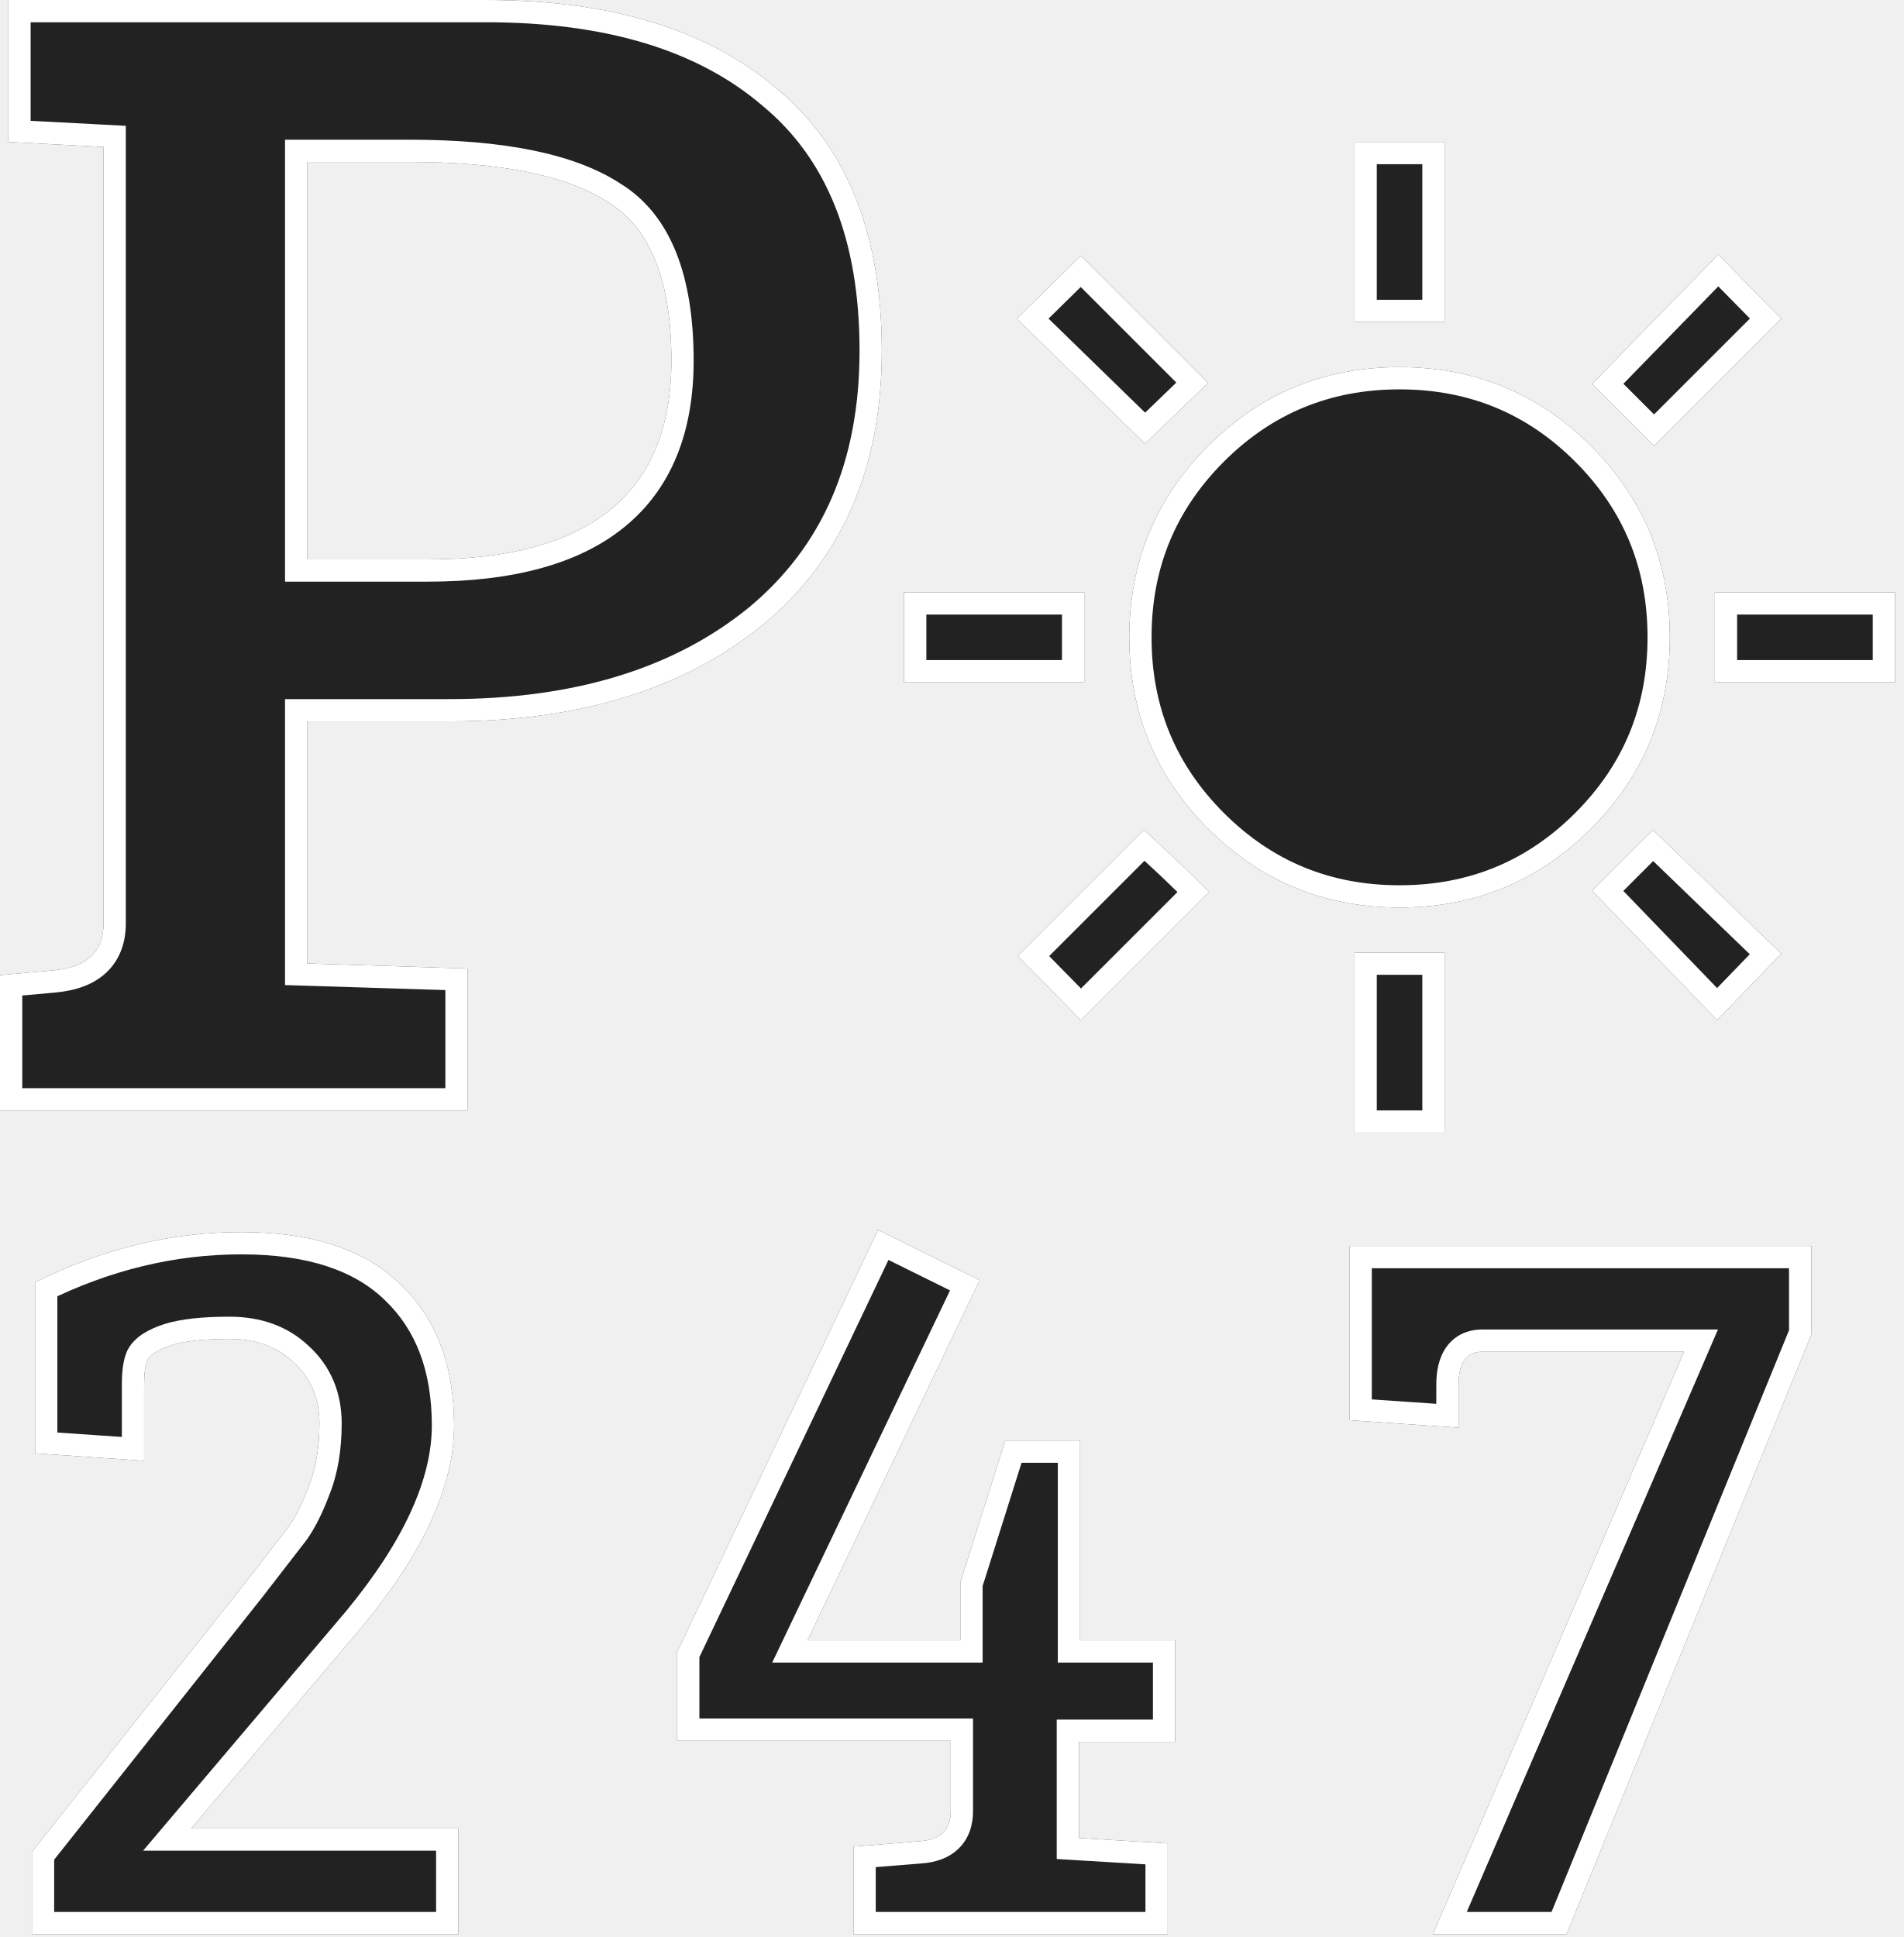
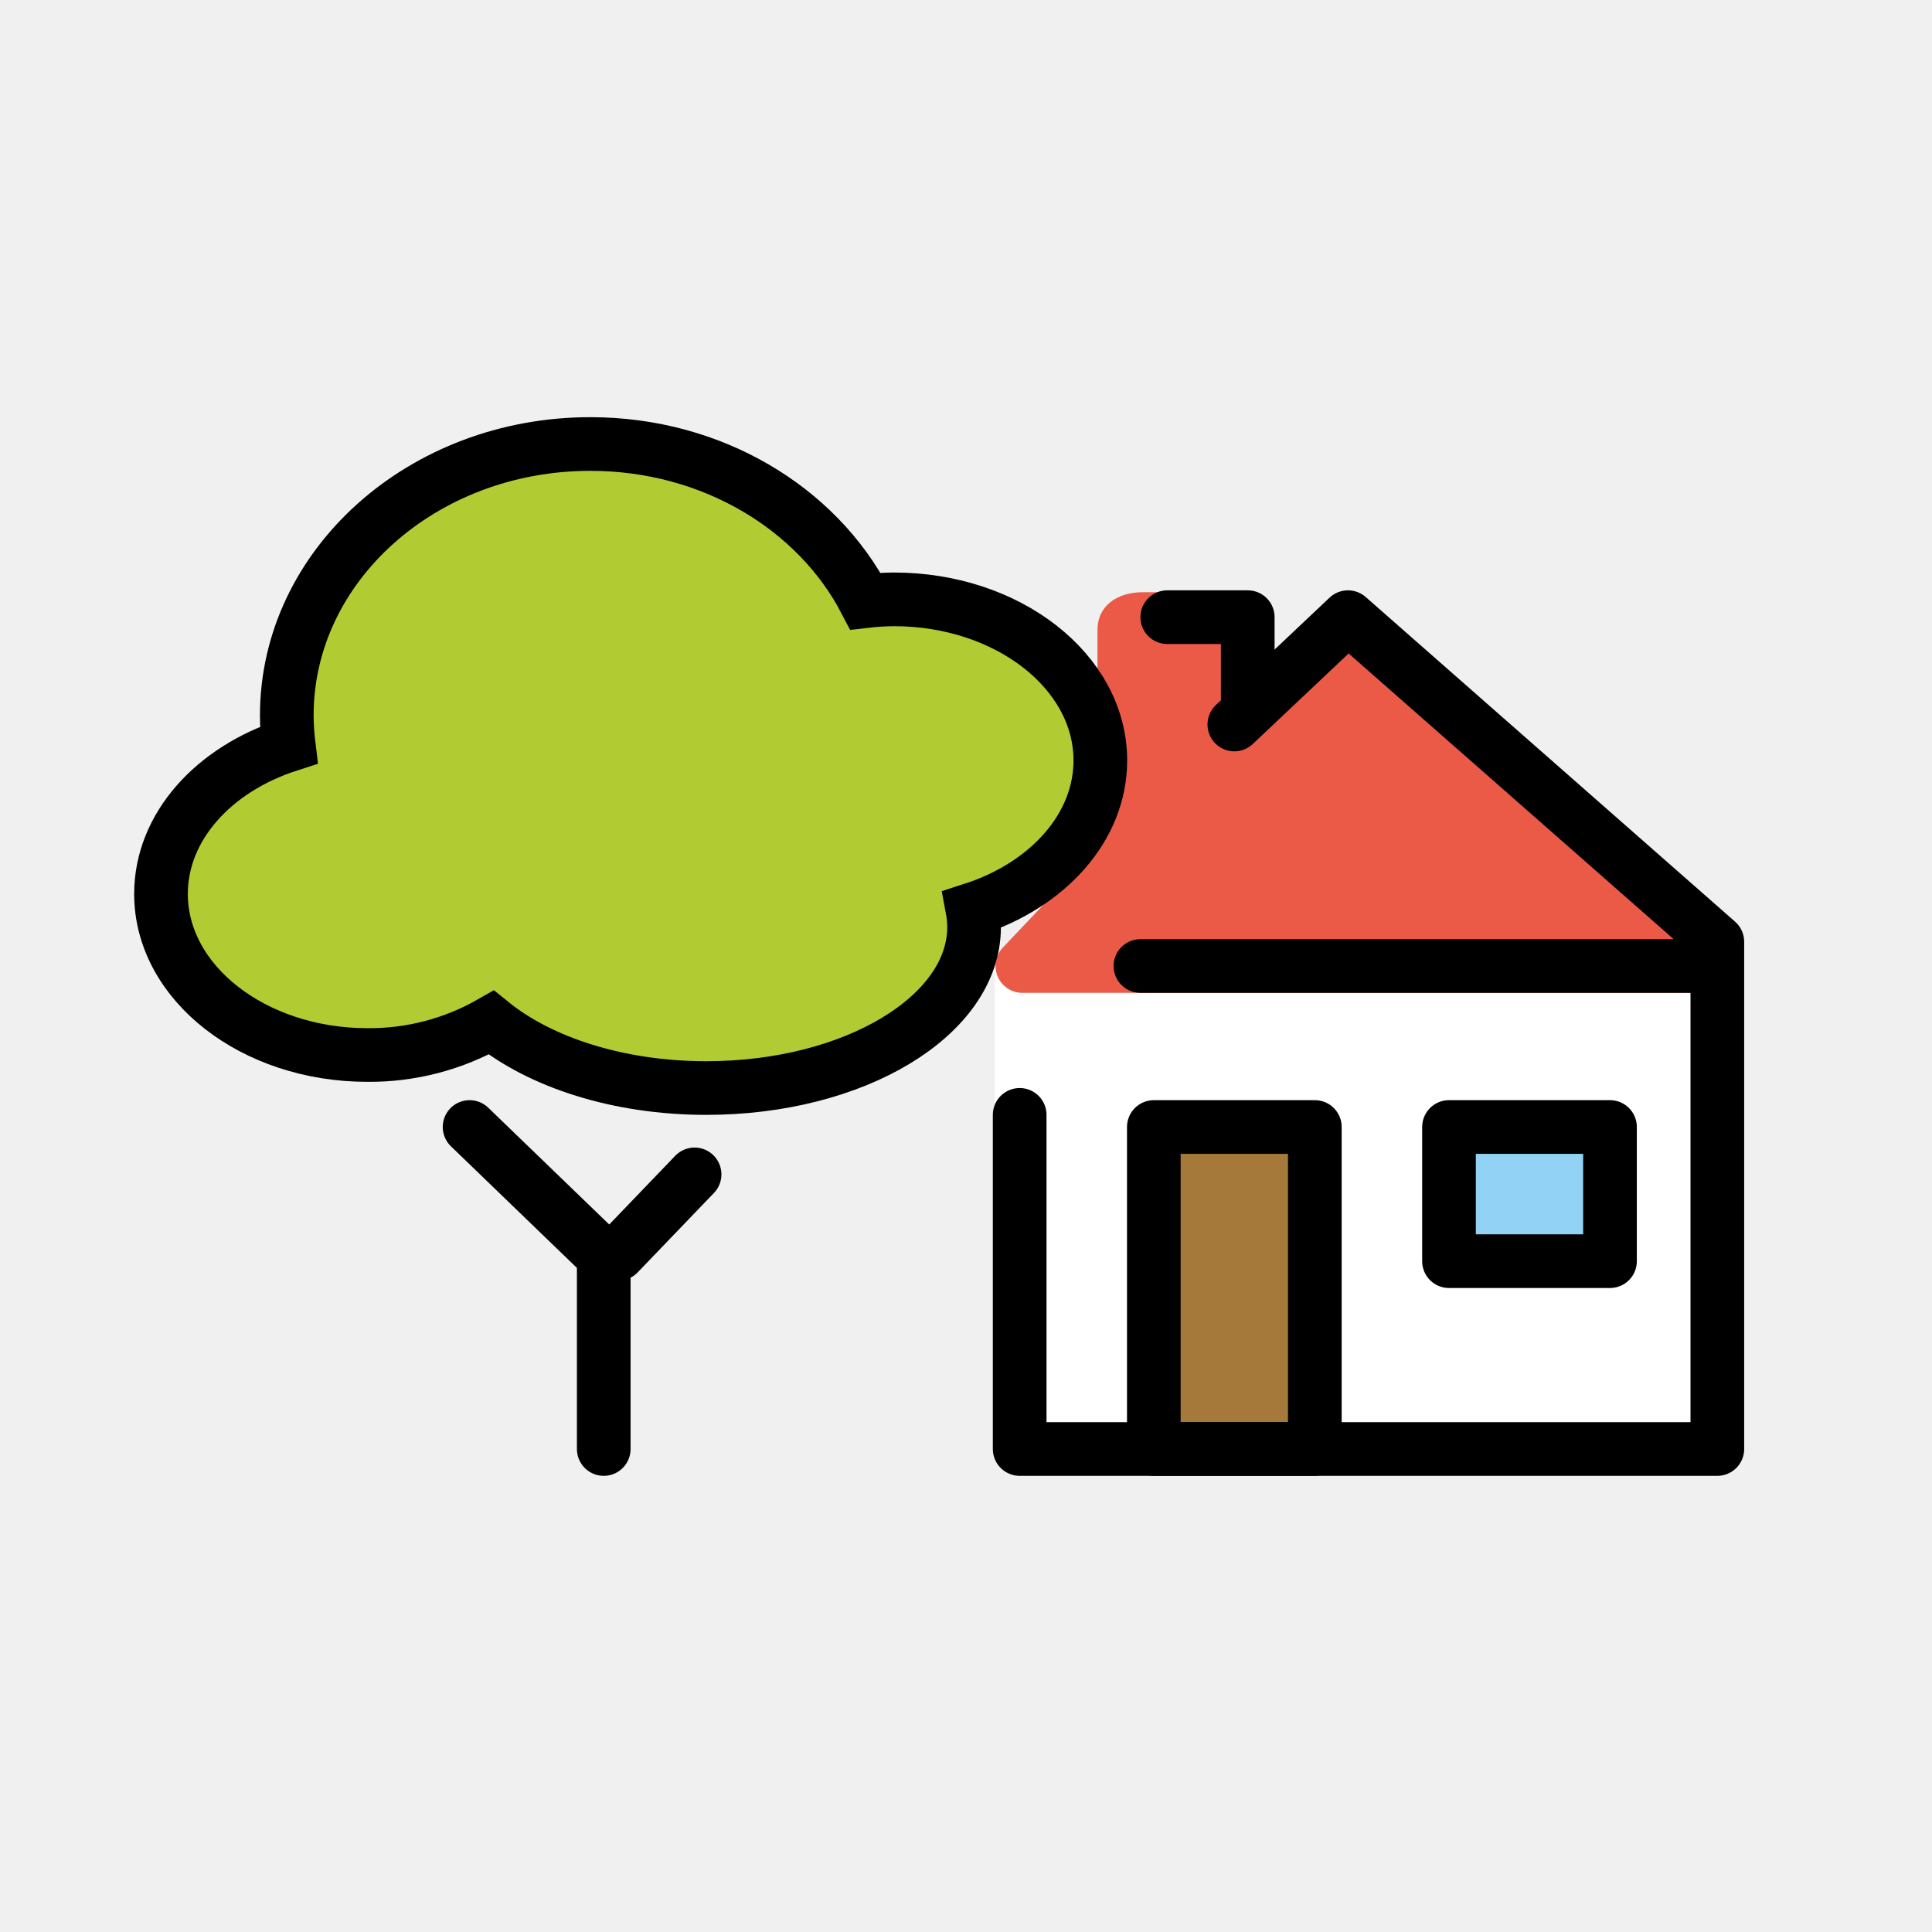
- <svg xmlns="http://www.w3.org/2000/svg" width="171" height="174" viewBox="0 0 171 174" fill="none">
-   <mask id="path-1-inside-1_5_18" fill="white">
-     <path fill-rule="evenodd" clip-rule="evenodd" d="M0 99.75V87.6L4.95 87.15C7.85 86.85 9.3 85.45 9.3 82.95V13.2L0.75 12.75V0H43.65C54.85 0 63.55 2.65 69.75 7.95C76.05 13.15 79.2 21 79.2 31.5C79.2 42 75.65 50.2 68.55 56.1C61.45 61.9 52.05 64.8 40.35 64.8H27.6V86.55L42 87V99.75H0ZM27.6 50.25H38.4C53 50.25 60.3 44.3 60.3 32.4C60.3 25.2 58.4 20.45 54.6 18.15C50.9 15.75 44.95 14.55 36.75 14.55H27.6V50.25ZM2.864 173.75V166.358L21.968 142.262C23.952 139.702 25.264 138.006 25.904 137.174C26.544 136.278 27.152 135.062 27.728 133.526C28.368 131.926 28.688 130.038 28.688 127.862C28.688 125.622 27.92 123.798 26.384 122.39C24.912 120.982 22.992 120.278 20.624 120.278C18.32 120.278 16.56 120.47 15.344 120.854C14.192 121.238 13.488 121.686 13.232 122.198C13.04 122.646 12.944 123.382 12.944 124.406V131.222L3.152 130.55V115.19C9.168 112.182 15.344 110.678 21.68 110.678C28.016 110.678 32.784 112.246 35.984 115.382C39.184 118.454 40.784 122.678 40.784 128.054C40.784 133.43 38.064 139.414 32.624 146.006L17.168 164.246H41.168V173.75H2.864ZM90.287 129.398H97.007V147.35H105.551V156.47H96.911V165.11L104.879 165.59V173.75H76.655V165.878L82.607 165.398C84.463 165.27 85.391 164.374 85.391 162.71V156.374H60.815V148.406L78.863 110.486L87.983 114.998L72.527 147.35H86.255V142.166L90.287 129.398ZM121.208 111.926H162.68V119.894L140.696 173.75H128.696L151.256 121.43H133.112C131.704 121.43 131 122.422 131 124.406V128.246L121.208 127.574V111.926ZM121.655 12.75V28.932H129.745V12.75H121.655ZM142.994 34.494L148.557 40.057L159.985 28.628L154.322 22.864L142.994 34.494ZM170.2 53.205H154.018V61.295H170.2V53.205ZM121.655 85.568V101.75H129.745V85.568H121.655ZM91.314 28.628L102.843 39.855L108.507 34.393L97.078 22.965L91.314 28.628ZM142.994 80.006L154.22 91.636L159.985 85.669L148.456 74.544L142.994 80.006ZM81.2 53.205V61.295H97.382V53.205H81.2ZM91.415 85.872L97.078 91.636L108.608 80.107L105.675 77.275L102.742 74.544L91.415 85.872ZM108.507 74.443C113.227 79.163 118.958 81.523 125.7 81.523C132.442 81.523 138.173 79.163 142.893 74.443C147.613 69.724 149.973 63.992 149.973 57.25C149.973 50.508 147.613 44.776 142.893 40.057C138.173 35.337 132.442 32.977 125.7 32.977C118.958 32.977 113.227 35.337 108.507 40.057C103.787 44.776 101.427 50.508 101.427 57.25C101.427 63.992 103.787 69.724 108.507 74.443Z" />
-   </mask>
-   <path fill-rule="evenodd" clip-rule="evenodd" d="M0 99.75V87.6L4.95 87.15C7.85 86.85 9.3 85.45 9.3 82.95V13.2L0.75 12.75V0H43.65C54.85 0 63.55 2.65 69.75 7.95C76.05 13.15 79.2 21 79.2 31.5C79.2 42 75.65 50.2 68.55 56.1C61.45 61.9 52.05 64.8 40.35 64.8H27.6V86.55L42 87V99.75H0ZM27.6 50.25H38.4C53 50.25 60.3 44.3 60.3 32.4C60.3 25.2 58.4 20.45 54.6 18.15C50.9 15.75 44.95 14.55 36.75 14.55H27.6V50.25ZM2.864 173.75V166.358L21.968 142.262C23.952 139.702 25.264 138.006 25.904 137.174C26.544 136.278 27.152 135.062 27.728 133.526C28.368 131.926 28.688 130.038 28.688 127.862C28.688 125.622 27.92 123.798 26.384 122.39C24.912 120.982 22.992 120.278 20.624 120.278C18.32 120.278 16.56 120.47 15.344 120.854C14.192 121.238 13.488 121.686 13.232 122.198C13.04 122.646 12.944 123.382 12.944 124.406V131.222L3.152 130.55V115.19C9.168 112.182 15.344 110.678 21.68 110.678C28.016 110.678 32.784 112.246 35.984 115.382C39.184 118.454 40.784 122.678 40.784 128.054C40.784 133.43 38.064 139.414 32.624 146.006L17.168 164.246H41.168V173.75H2.864ZM90.287 129.398H97.007V147.35H105.551V156.47H96.911V165.11L104.879 165.59V173.75H76.655V165.878L82.607 165.398C84.463 165.27 85.391 164.374 85.391 162.71V156.374H60.815V148.406L78.863 110.486L87.983 114.998L72.527 147.35H86.255V142.166L90.287 129.398ZM121.208 111.926H162.68V119.894L140.696 173.75H128.696L151.256 121.43H133.112C131.704 121.43 131 122.422 131 124.406V128.246L121.208 127.574V111.926ZM121.655 12.75V28.932H129.745V12.75H121.655ZM142.994 34.494L148.557 40.057L159.985 28.628L154.322 22.864L142.994 34.494ZM170.2 53.205H154.018V61.295H170.2V53.205ZM121.655 85.568V101.75H129.745V85.568H121.655ZM91.314 28.628L102.843 39.855L108.507 34.393L97.078 22.965L91.314 28.628ZM142.994 80.006L154.22 91.636L159.985 85.669L148.456 74.544L142.994 80.006ZM81.2 53.205V61.295H97.382V53.205H81.2ZM91.415 85.872L97.078 91.636L108.608 80.107L105.675 77.275L102.742 74.544L91.415 85.872ZM108.507 74.443C113.227 79.163 118.958 81.523 125.7 81.523C132.442 81.523 138.173 79.163 142.893 74.443C147.613 69.724 149.973 63.992 149.973 57.25C149.973 50.508 147.613 44.776 142.893 40.057C138.173 35.337 132.442 32.977 125.7 32.977C118.958 32.977 113.227 35.337 108.507 40.057C103.787 44.776 101.427 50.508 101.427 57.25C101.427 63.992 103.787 69.724 108.507 74.443Z" fill="#222222" />
-   <path d="M0 87.6L-0.181 85.608L-2 85.774V87.6H0ZM0 99.75H-2V101.75H0V99.75ZM4.95 87.15L5.131 89.142L5.143 89.141L5.156 89.139L4.95 87.15ZM9.3 13.2H11.3V11.303L9.405 11.203L9.3 13.2ZM0.75 12.75H-1.25V14.648L0.645 14.747L0.75 12.75ZM0.75 0V-2H-1.25V0H0.75ZM69.75 7.95L68.45 9.47L68.464 9.481L68.477 9.492L69.75 7.95ZM68.55 56.1L69.815 57.649L69.822 57.644L69.828 57.638L68.55 56.1ZM27.6 64.8V62.8H25.6V64.8H27.6ZM27.6 86.55H25.6V88.489L27.538 88.549L27.6 86.55ZM42 87H44V85.061L42.062 85.001L42 87ZM42 99.75V101.75H44V99.75H42ZM27.6 50.25H25.6V52.25H27.6V50.25ZM54.6 18.15L53.512 19.828L53.538 19.845L53.564 19.861L54.6 18.15ZM27.6 14.55V12.55H25.6V14.55H27.6ZM2.864 166.358L1.297 165.115L0.864 165.661V166.358H2.864ZM2.864 173.75H0.864V175.75H2.864V173.75ZM21.968 142.262L23.535 143.505L23.542 143.496L23.549 143.487L21.968 142.262ZM25.904 137.174L27.489 138.393L27.511 138.365L27.532 138.336L25.904 137.174ZM27.728 133.526L25.871 132.783L25.863 132.803L25.855 132.824L27.728 133.526ZM26.384 122.39L25.002 123.835L25.017 123.85L25.033 123.864L26.384 122.39ZM15.344 120.854L14.742 118.947L14.727 118.952L14.712 118.957L15.344 120.854ZM13.232 122.198L11.443 121.304L11.417 121.356L11.394 121.41L13.232 122.198ZM12.944 131.222L12.807 133.217L14.944 133.364V131.222H12.944ZM3.152 130.55H1.152V132.417L3.015 132.545L3.152 130.55ZM3.152 115.19L2.258 113.401L1.152 113.954V115.19H3.152ZM35.984 115.382L34.584 116.81L34.592 116.818L34.599 116.825L35.984 115.382ZM32.624 146.006L34.15 147.299L34.158 147.289L34.167 147.279L32.624 146.006ZM17.168 164.246L15.642 162.953L12.852 166.246H17.168V164.246ZM41.168 164.246H43.168V162.246H41.168V164.246ZM41.168 173.75V175.75H43.168V173.75H41.168ZM97.007 129.398H99.007V127.398H97.007V129.398ZM90.287 129.398V127.398H88.821L88.38 128.796L90.287 129.398ZM97.007 147.35H95.007V149.35H97.007V147.35ZM105.551 147.35H107.551V145.35H105.551V147.35ZM105.551 156.47V158.47H107.551V156.47H105.551ZM96.911 156.47V154.47H94.911V156.47H96.911ZM96.911 165.11H94.911V166.993L96.791 167.106L96.911 165.11ZM104.879 165.59H106.879V163.707L104.999 163.594L104.879 165.59ZM104.879 173.75V175.75H106.879V173.75H104.879ZM76.655 173.75H74.655V175.75H76.655V173.75ZM76.655 165.878L76.494 163.884L74.655 164.033V165.878H76.655ZM82.607 165.398L82.469 163.403L82.458 163.404L82.446 163.404L82.607 165.398ZM85.391 156.374H87.391V154.374H85.391V156.374ZM60.815 156.374H58.815V158.374H60.815V156.374ZM60.815 148.406L59.009 147.546L58.815 147.954V148.406H60.815ZM78.863 110.486L79.75 108.693L77.93 107.793L77.057 109.626L78.863 110.486ZM87.983 114.998L89.788 115.86L90.638 114.08L88.87 113.205L87.983 114.998ZM72.527 147.35L70.722 146.488L69.355 149.35H72.527V147.35ZM86.255 147.35V149.35H88.255V147.35H86.255ZM86.255 142.166L84.348 141.564L84.255 141.858V142.166H86.255ZM162.68 111.926H164.68V109.926H162.68V111.926ZM121.208 111.926V109.926H119.208V111.926H121.208ZM162.68 119.894L164.532 120.65L164.68 120.286V119.894H162.68ZM140.696 173.75V175.75H142.04L142.548 174.506L140.696 173.75ZM128.696 173.75L126.859 172.958L125.656 175.75H128.696V173.75ZM151.256 121.43L153.093 122.222L154.296 119.43H151.256V121.43ZM131 128.246L130.863 130.241L133 130.388V128.246H131ZM121.208 127.574H119.208V129.441L121.071 129.569L121.208 127.574ZM121.655 28.932H119.655V30.932H121.655V28.932ZM121.655 12.75V10.75H119.655V12.75H121.655ZM129.745 28.932V30.932H131.745V28.932H129.745ZM129.745 12.75H131.745V10.75H129.745V12.75ZM148.557 40.057L147.143 41.471L148.557 42.885L149.971 41.471L148.557 40.057ZM142.994 34.494L141.562 33.099L140.184 34.513L141.58 35.908L142.994 34.494ZM159.985 28.628L161.399 30.043L162.801 28.641L161.412 27.227L159.985 28.628ZM154.322 22.864L155.748 21.462L154.315 20.003L152.889 21.468L154.322 22.864ZM154.018 53.205V51.205H152.018V53.205H154.018ZM170.2 53.205H172.2V51.205H170.2V53.205ZM154.018 61.295H152.018V63.295H154.018V61.295ZM170.2 61.295V63.295H172.2V61.295H170.2ZM121.655 101.75H119.655V103.75H121.655V101.75ZM121.655 85.568V83.568H119.655V85.568H121.655ZM129.745 101.75V103.75H131.745V101.75H129.745ZM129.745 85.568H131.745V83.568H129.745V85.568ZM102.843 39.855L101.448 41.288L102.836 42.639L104.231 41.294L102.843 39.855ZM91.314 28.628L89.912 27.202L88.453 28.635L89.918 30.061L91.314 28.628ZM108.507 34.393L109.895 35.833L111.361 34.419L109.921 32.979L108.507 34.393ZM97.078 22.965L98.493 21.551L97.091 20.149L95.677 21.538L97.078 22.965ZM154.22 91.636L152.781 93.025L154.22 94.516L155.659 93.026L154.22 91.636ZM142.994 80.006L141.58 78.591L140.191 79.981L141.555 81.395L142.994 80.006ZM159.985 85.669L161.424 87.059L162.814 85.62L161.374 84.23L159.985 85.669ZM148.456 74.544L149.844 73.105L148.431 71.741L147.041 73.13L148.456 74.544ZM81.2 61.295H79.2V63.295H81.2V61.295ZM81.2 53.205V51.205H79.2V53.205H81.2ZM97.382 61.295V63.295H99.382V61.295H97.382ZM97.382 53.205H99.382V51.205H97.382V53.205ZM97.078 91.636L95.652 93.038L97.066 94.477L98.493 93.051L97.078 91.636ZM91.415 85.872L90.001 84.457L88.599 85.859L89.988 87.273L91.415 85.872ZM108.608 80.107L110.022 81.521L111.461 80.082L109.997 78.668L108.608 80.107ZM105.675 77.275L107.064 75.836L107.051 75.824L107.038 75.811L105.675 77.275ZM102.742 74.544L104.105 73.081L102.692 71.766L101.328 73.13L102.742 74.544ZM142.893 40.057L144.307 38.643L144.307 38.643L142.893 40.057ZM108.507 40.057L107.093 38.643L107.093 38.643L108.507 40.057ZM-2 87.6V99.75H2V87.6H-2ZM4.769 85.158L-0.181 85.608L0.181 89.592L5.131 89.142L4.769 85.158ZM7.3 82.95C7.3 83.796 7.068 84.2 6.823 84.436C6.536 84.713 5.942 85.037 4.744 85.161L5.156 89.139C6.858 88.963 8.439 88.436 9.602 87.314C10.807 86.15 11.3 84.604 11.3 82.95H7.3ZM7.3 13.2V82.95H11.3V13.2H7.3ZM0.645 14.747L9.195 15.197L9.405 11.203L0.855 10.753L0.645 14.747ZM-1.25 0V12.75H2.75V0H-1.25ZM43.65 -2H0.75V2H43.65V-2ZM71.05 6.43C64.372 0.722 55.149 -2 43.65 -2V2C54.551 2 62.728 4.578 68.45 9.47L71.05 6.43ZM81.2 31.5C81.2 20.587 77.909 12.091 71.023 6.408L68.477 9.492C74.191 14.209 77.2 21.413 77.2 31.5H81.2ZM69.828 57.638C77.452 51.303 81.2 42.503 81.2 31.5H77.2C77.2 41.497 73.848 49.097 67.272 54.562L69.828 57.638ZM40.35 66.8C52.381 66.8 62.269 63.813 69.815 57.649L67.285 54.551C60.631 59.987 51.719 62.8 40.35 62.8V66.8ZM27.6 66.8H40.35V62.8H27.6V66.8ZM29.6 86.55V64.8H25.6V86.55H29.6ZM42.062 85.001L27.663 84.551L27.538 88.549L41.938 88.999L42.062 85.001ZM44 99.75V87H40V99.75H44ZM0 101.75H42V97.75H0V101.75ZM38.4 48.25H27.6V52.25H38.4V48.25ZM58.3 32.4C58.3 37.921 56.626 41.739 53.561 44.237C50.418 46.799 45.48 48.25 38.4 48.25V52.25C45.92 52.25 51.932 50.726 56.089 47.338C60.324 43.886 62.3 38.779 62.3 32.4H58.3ZM53.564 19.861C56.46 21.614 58.3 25.447 58.3 32.4H62.3C62.3 24.953 60.34 19.286 55.636 16.439L53.564 19.861ZM36.75 16.55C44.847 16.55 50.311 17.752 53.512 19.828L55.688 16.472C51.489 13.748 45.053 12.55 36.75 12.55V16.55ZM27.6 16.55H36.75V12.55H27.6V16.55ZM29.6 50.25V14.55H25.6V50.25H29.6ZM0.864 166.358V173.75H4.864V166.358H0.864ZM20.401 141.019L1.297 165.115L4.431 167.601L23.535 143.505L20.401 141.019ZM24.319 135.955C23.681 136.783 22.372 138.476 20.387 141.037L23.549 143.487C25.532 140.928 26.847 139.229 27.489 138.393L24.319 135.955ZM25.855 132.824C25.314 134.268 24.779 135.309 24.276 136.012L27.532 138.336C28.309 137.247 28.99 135.856 29.601 134.228L25.855 132.824ZM26.688 127.862C26.688 129.848 26.395 131.473 25.871 132.783L29.585 134.269C30.341 132.379 30.688 130.228 30.688 127.862H26.688ZM25.033 123.864C26.122 124.863 26.688 126.135 26.688 127.862H30.688C30.688 125.109 29.718 122.733 27.735 120.916L25.033 123.864ZM20.624 122.278C22.567 122.278 23.962 122.841 25.002 123.835L27.766 120.945C25.862 119.123 23.417 118.278 20.624 118.278V122.278ZM15.946 122.761C16.87 122.469 18.388 122.278 20.624 122.278V118.278C18.252 118.278 16.25 118.471 14.742 118.947L15.946 122.761ZM15.021 123.092C14.929 123.276 14.848 123.278 15.026 123.165C15.193 123.059 15.492 122.913 15.976 122.751L14.712 118.957C14.044 119.179 13.415 119.449 12.878 119.791C12.352 120.126 11.791 120.608 11.443 121.304L15.021 123.092ZM14.944 124.406C14.944 123.951 14.966 123.602 14.999 123.345C15.034 123.074 15.074 122.977 15.07 122.986L11.394 121.41C11.031 122.257 10.944 123.344 10.944 124.406H14.944ZM14.944 131.222V124.406H10.944V131.222H14.944ZM3.015 132.545L12.807 133.217L13.081 129.227L3.289 128.555L3.015 132.545ZM1.152 115.19V130.55H5.152V115.19H1.152ZM21.68 108.678C15.014 108.678 8.534 110.263 2.258 113.401L4.046 116.979C9.802 114.101 15.674 112.678 21.68 112.678V108.678ZM37.384 113.954C33.679 110.322 28.321 108.678 21.68 108.678V112.678C27.711 112.678 31.889 114.17 34.584 116.81L37.384 113.954ZM42.784 128.054C42.784 122.257 41.043 117.466 37.369 113.939L34.599 116.825C37.325 119.442 38.784 123.099 38.784 128.054H42.784ZM34.167 147.279C39.738 140.527 42.784 134.099 42.784 128.054H38.784C38.784 132.761 36.39 138.301 31.081 144.733L34.167 147.279ZM18.694 165.539L34.15 147.299L31.098 144.713L15.642 162.953L18.694 165.539ZM41.168 162.246H17.168V166.246H41.168V162.246ZM43.168 173.75V164.246H39.168V173.75H43.168ZM2.864 175.75H41.168V171.75H2.864V175.75ZM97.007 127.398H90.287V131.398H97.007V127.398ZM99.007 147.35V129.398H95.007V147.35H99.007ZM105.551 145.35H97.007V149.35H105.551V145.35ZM107.551 156.47V147.35H103.551V156.47H107.551ZM96.911 158.47H105.551V154.47H96.911V158.47ZM98.911 165.11V156.47H94.911V165.11H98.911ZM104.999 163.594L97.031 163.114L96.791 167.106L104.759 167.586L104.999 163.594ZM106.879 173.75V165.59H102.879V173.75H106.879ZM76.655 175.75H104.879V171.75H76.655V175.75ZM74.655 165.878V173.75H78.655V165.878H74.655ZM82.446 163.404L76.494 163.884L76.816 167.872L82.768 167.392L82.446 163.404ZM83.391 162.71C83.391 162.943 83.358 163.073 83.337 163.132C83.319 163.182 83.306 163.191 83.306 163.191C83.303 163.194 83.131 163.357 82.469 163.403L82.745 167.393C83.939 167.311 85.159 166.962 86.084 166.069C87.043 165.143 87.391 163.919 87.391 162.71H83.391ZM83.391 156.374V162.71H87.391V156.374H83.391ZM60.815 158.374H85.391V154.374H60.815V158.374ZM58.815 148.406V156.374H62.815V148.406H58.815ZM77.057 109.626L59.009 147.546L62.621 149.266L80.669 111.346L77.057 109.626ZM88.87 113.205L79.75 108.693L77.976 112.279L87.096 116.791L88.87 113.205ZM74.332 148.212L89.788 115.86L86.178 114.136L70.722 146.488L74.332 148.212ZM86.255 145.35H72.527V149.35H86.255V145.35ZM84.255 142.166V147.35H88.255V142.166H84.255ZM88.38 128.796L84.348 141.564L88.162 142.768L92.194 130L88.38 128.796ZM162.68 109.926H121.208V113.926H162.68V109.926ZM164.68 119.894V111.926H160.68V119.894H164.68ZM142.548 174.506L164.532 120.65L160.828 119.138L138.844 172.994L142.548 174.506ZM128.696 175.75H140.696V171.75H128.696V175.75ZM149.419 120.638L126.859 172.958L130.533 174.542L153.093 122.222L149.419 120.638ZM133.112 123.43H151.256V119.43H133.112V123.43ZM133 124.406C133 124.022 133.035 123.749 133.078 123.564C133.122 123.381 133.165 123.323 133.159 123.331C133.144 123.352 133.1 123.397 133.038 123.426C132.987 123.45 132.994 123.43 133.112 123.43V119.43C131.877 119.43 130.687 119.903 129.897 121.017C129.196 122.004 129 123.238 129 124.406H133ZM133 128.246V124.406H129V128.246H133ZM121.071 129.569L130.863 130.241L131.137 126.251L121.345 125.579L121.071 129.569ZM119.208 111.926V127.574H123.208V111.926H119.208ZM123.655 28.932V12.75H119.655V28.932H123.655ZM129.745 26.932H121.655V30.932H129.745V26.932ZM127.745 12.75V28.932H131.745V12.75H127.745ZM121.655 14.75H129.745V10.75H121.655V14.75ZM149.971 38.643L144.409 33.08L141.58 35.908L147.143 41.471L149.971 38.643ZM158.571 27.214L147.143 38.643L149.971 41.471L161.399 30.043L158.571 27.214ZM152.895 24.265L158.559 30.03L161.412 27.227L155.748 21.462L152.895 24.265ZM144.427 35.89L155.754 24.259L152.889 21.468L141.562 33.099L144.427 35.89ZM154.018 55.205H170.2V51.205H154.018V55.205ZM156.018 61.295V53.205H152.018V61.295H156.018ZM170.2 59.295H154.018V63.295H170.2V59.295ZM168.2 53.205V61.295H172.2V53.205H168.2ZM123.655 101.75V85.568H119.655V101.75H123.655ZM129.745 99.75H121.655V103.75H129.745V99.75ZM127.745 85.568V101.75H131.745V85.568H127.745ZM121.655 87.568H129.745V83.568H121.655V87.568ZM104.238 38.422L92.709 27.195L89.918 30.061L101.448 41.288L104.238 38.422ZM107.119 32.953L101.455 38.415L104.231 41.294L109.895 35.833L107.119 32.953ZM95.664 24.379L107.093 35.807L109.921 32.979L98.493 21.551L95.664 24.379ZM92.715 30.055L98.48 24.391L95.677 21.538L89.912 27.202L92.715 30.055ZM155.659 90.247L144.433 78.617L141.555 81.395L152.781 93.025L155.659 90.247ZM158.547 84.28L152.782 90.247L155.659 93.026L161.424 87.059L158.547 84.28ZM147.067 75.984L158.596 87.109L161.374 84.23L149.844 73.105L147.067 75.984ZM144.409 81.42L149.87 75.959L147.041 73.13L141.58 78.591L144.409 81.42ZM83.2 61.295V53.205H79.2V61.295H83.2ZM97.382 59.295H81.2V63.295H97.382V59.295ZM95.382 53.205V61.295H99.382V53.205H95.382ZM81.2 55.205H97.382V51.205H81.2V55.205ZM98.505 90.235L92.841 84.47L89.988 87.273L95.652 93.038L98.505 90.235ZM107.194 78.693L95.664 90.222L98.493 93.051L110.022 81.521L107.194 78.693ZM104.286 78.714L107.219 81.546L109.997 78.668L107.064 75.836L104.286 78.714ZM101.379 76.008L104.312 78.739L107.038 75.811L104.105 73.081L101.379 76.008ZM92.829 87.286L104.156 75.959L101.328 73.13L90.001 84.457L92.829 87.286ZM125.7 79.523C119.482 79.523 114.261 77.369 109.921 73.029L107.093 75.857C112.192 80.956 118.433 83.523 125.7 83.523V79.523ZM141.479 73.029C137.139 77.369 131.918 79.523 125.7 79.523V83.523C132.967 83.523 139.208 80.956 144.307 75.857L141.479 73.029ZM147.973 57.25C147.973 63.468 145.819 68.689 141.479 73.029L144.307 75.857C149.406 70.758 151.973 64.517 151.973 57.25H147.973ZM141.479 41.471C145.819 45.811 147.973 51.032 147.973 57.25H151.973C151.973 49.983 149.406 43.742 144.307 38.643L141.479 41.471ZM125.7 34.977C131.918 34.977 137.139 37.131 141.479 41.471L144.307 38.643C139.208 33.544 132.967 30.977 125.7 30.977V34.977ZM109.921 41.471C114.261 37.131 119.482 34.977 125.7 34.977V30.977C118.433 30.977 112.192 33.544 107.093 38.643L109.921 41.471ZM103.427 57.25C103.427 51.032 105.581 45.811 109.921 41.471L107.093 38.643C101.994 43.742 99.427 49.983 99.427 57.25H103.427ZM109.921 73.029C105.581 68.689 103.427 63.468 103.427 57.25H99.427C99.427 64.517 101.994 70.758 107.093 75.857L109.921 73.029Z" fill="white" mask="url(#path-1-inside-1_5_18)" />
+ <svg xmlns="http://www.w3.org/2000/svg" id="emoji" viewBox="0 0 72 72" version="1.1">
+   <g id="color">
+     <rect x="37.075" y="36.053" width="26.884" height="18.114" fill="#FFFFFF" />
+     <polygon fill="#EA5A47" stroke="#EA5A47" stroke-linecap="round" stroke-linejoin="round" stroke-miterlimit="10" stroke-width="2" points="50.235,23.2 38.1,36 63.5,36" />
+     <path fill="#EA5A47" d="M47.3,26l-6.4,6.059v-8.573c0-0.931,0.755-1.416,1.686-1.416h3.028 c0.931,0,1.686,0.485,1.686,1.416C47.3,23.486,47.3,26,47.3,26z" />
+     <rect x="43" y="42" width="6" height="12" fill="#A57939" />
+     <rect x="54" y="42" width="6" height="5" fill="#92D3F5" />
+     <path fill="#B1CC33" d="M41.006,28.339c0-3.312-3.445-6.003-7.694-6.003c-0.355,0.003-0.71,0.025-1.062,0.066 c-1.8-3.455-5.707-5.855-10.25-5.855c-6.248,0-11.312,4.529-11.312,10.114c0.001,0.369,0.025,0.738,0.07,1.104 C7.966,28.666,6,30.81,6,33.314c0,3.312,3.445,6.003,7.694,6.003c1.615,0.014,3.206-0.402,4.614-1.207 c1.818,1.477,4.726,2.438,8.015,2.438c5.511,0,9.978-2.688,9.978-6.003c-0.001-0.219-0.021-0.438-0.061-0.653 C39.036,32.99,41.006,30.845,41.006,28.339z" />
+   </g>
+   <g id="hair" />
+   <g id="skin" />
+   <g id="skin-shadow" />
+   <g id="line">
+     <polyline fill="none" stroke="#000000" stroke-linecap="round" stroke-linejoin="round" stroke-miterlimit="10" stroke-width="2" points="46,27 50.235,23 64,35.098 64,54 38,54 38,41.548" />
+     <rect x="43" y="42" width="6" height="12" fill="none" stroke="#000000" stroke-linecap="round" stroke-linejoin="round" stroke-miterlimit="10" stroke-width="2" />
+     <rect x="54" y="42" width="6" height="5" fill="none" stroke="#000000" stroke-linecap="round" stroke-linejoin="round" stroke-miterlimit="10" stroke-width="2" />
+     <polyline fill="none" stroke="#000000" stroke-linecap="round" stroke-linejoin="round" stroke-miterlimit="10" stroke-width="2" points="43.5,23 46.5,23 46.5,26" />
+     <path fill="none" stroke="#000000" stroke-miterlimit="10" stroke-width="2" d="M31.245,39.34" />
+     <polyline fill="none" stroke="#000000" stroke-linecap="round" stroke-linejoin="round" stroke-width="2" points="22.5,54 22.5,46.827 17.5,42" />
+     <line x1="23.041" x2="25.885" y1="46.727" y2="43.766" fill="none" stroke="#000000" stroke-linecap="round" stroke-linejoin="round" stroke-width="2" />
+     <path fill="none" stroke="#000000" stroke-linecap="round" stroke-miterlimit="10" stroke-width="2" d="M41.006,28.339 c0-3.312-3.445-6.003-7.694-6.003c-0.355,0.003-0.71,0.025-1.062,0.066c-1.8-3.455-5.707-5.855-10.25-5.855 c-6.248,0-11.312,4.529-11.312,10.114c0.001,0.369,0.025,0.738,0.07,1.104C7.966,28.666,6,30.81,6,33.314 c0,3.312,3.445,6.003,7.694,6.003c1.615,0.014,3.206-0.402,4.614-1.207c1.818,1.477,4.726,2.438,8.015,2.438 c5.511,0,9.978-2.688,9.978-6.003c-0.001-0.219-0.021-0.438-0.061-0.653 C39.036,32.99,41.006,30.845,41.006,28.339z" />
+     <line x1="63.5" x2="42.5" y1="36" y2="36" fill="none" stroke="#000000" stroke-linecap="round" stroke-linejoin="round" stroke-miterlimit="10" stroke-width="2" />
+   </g>
</svg>
